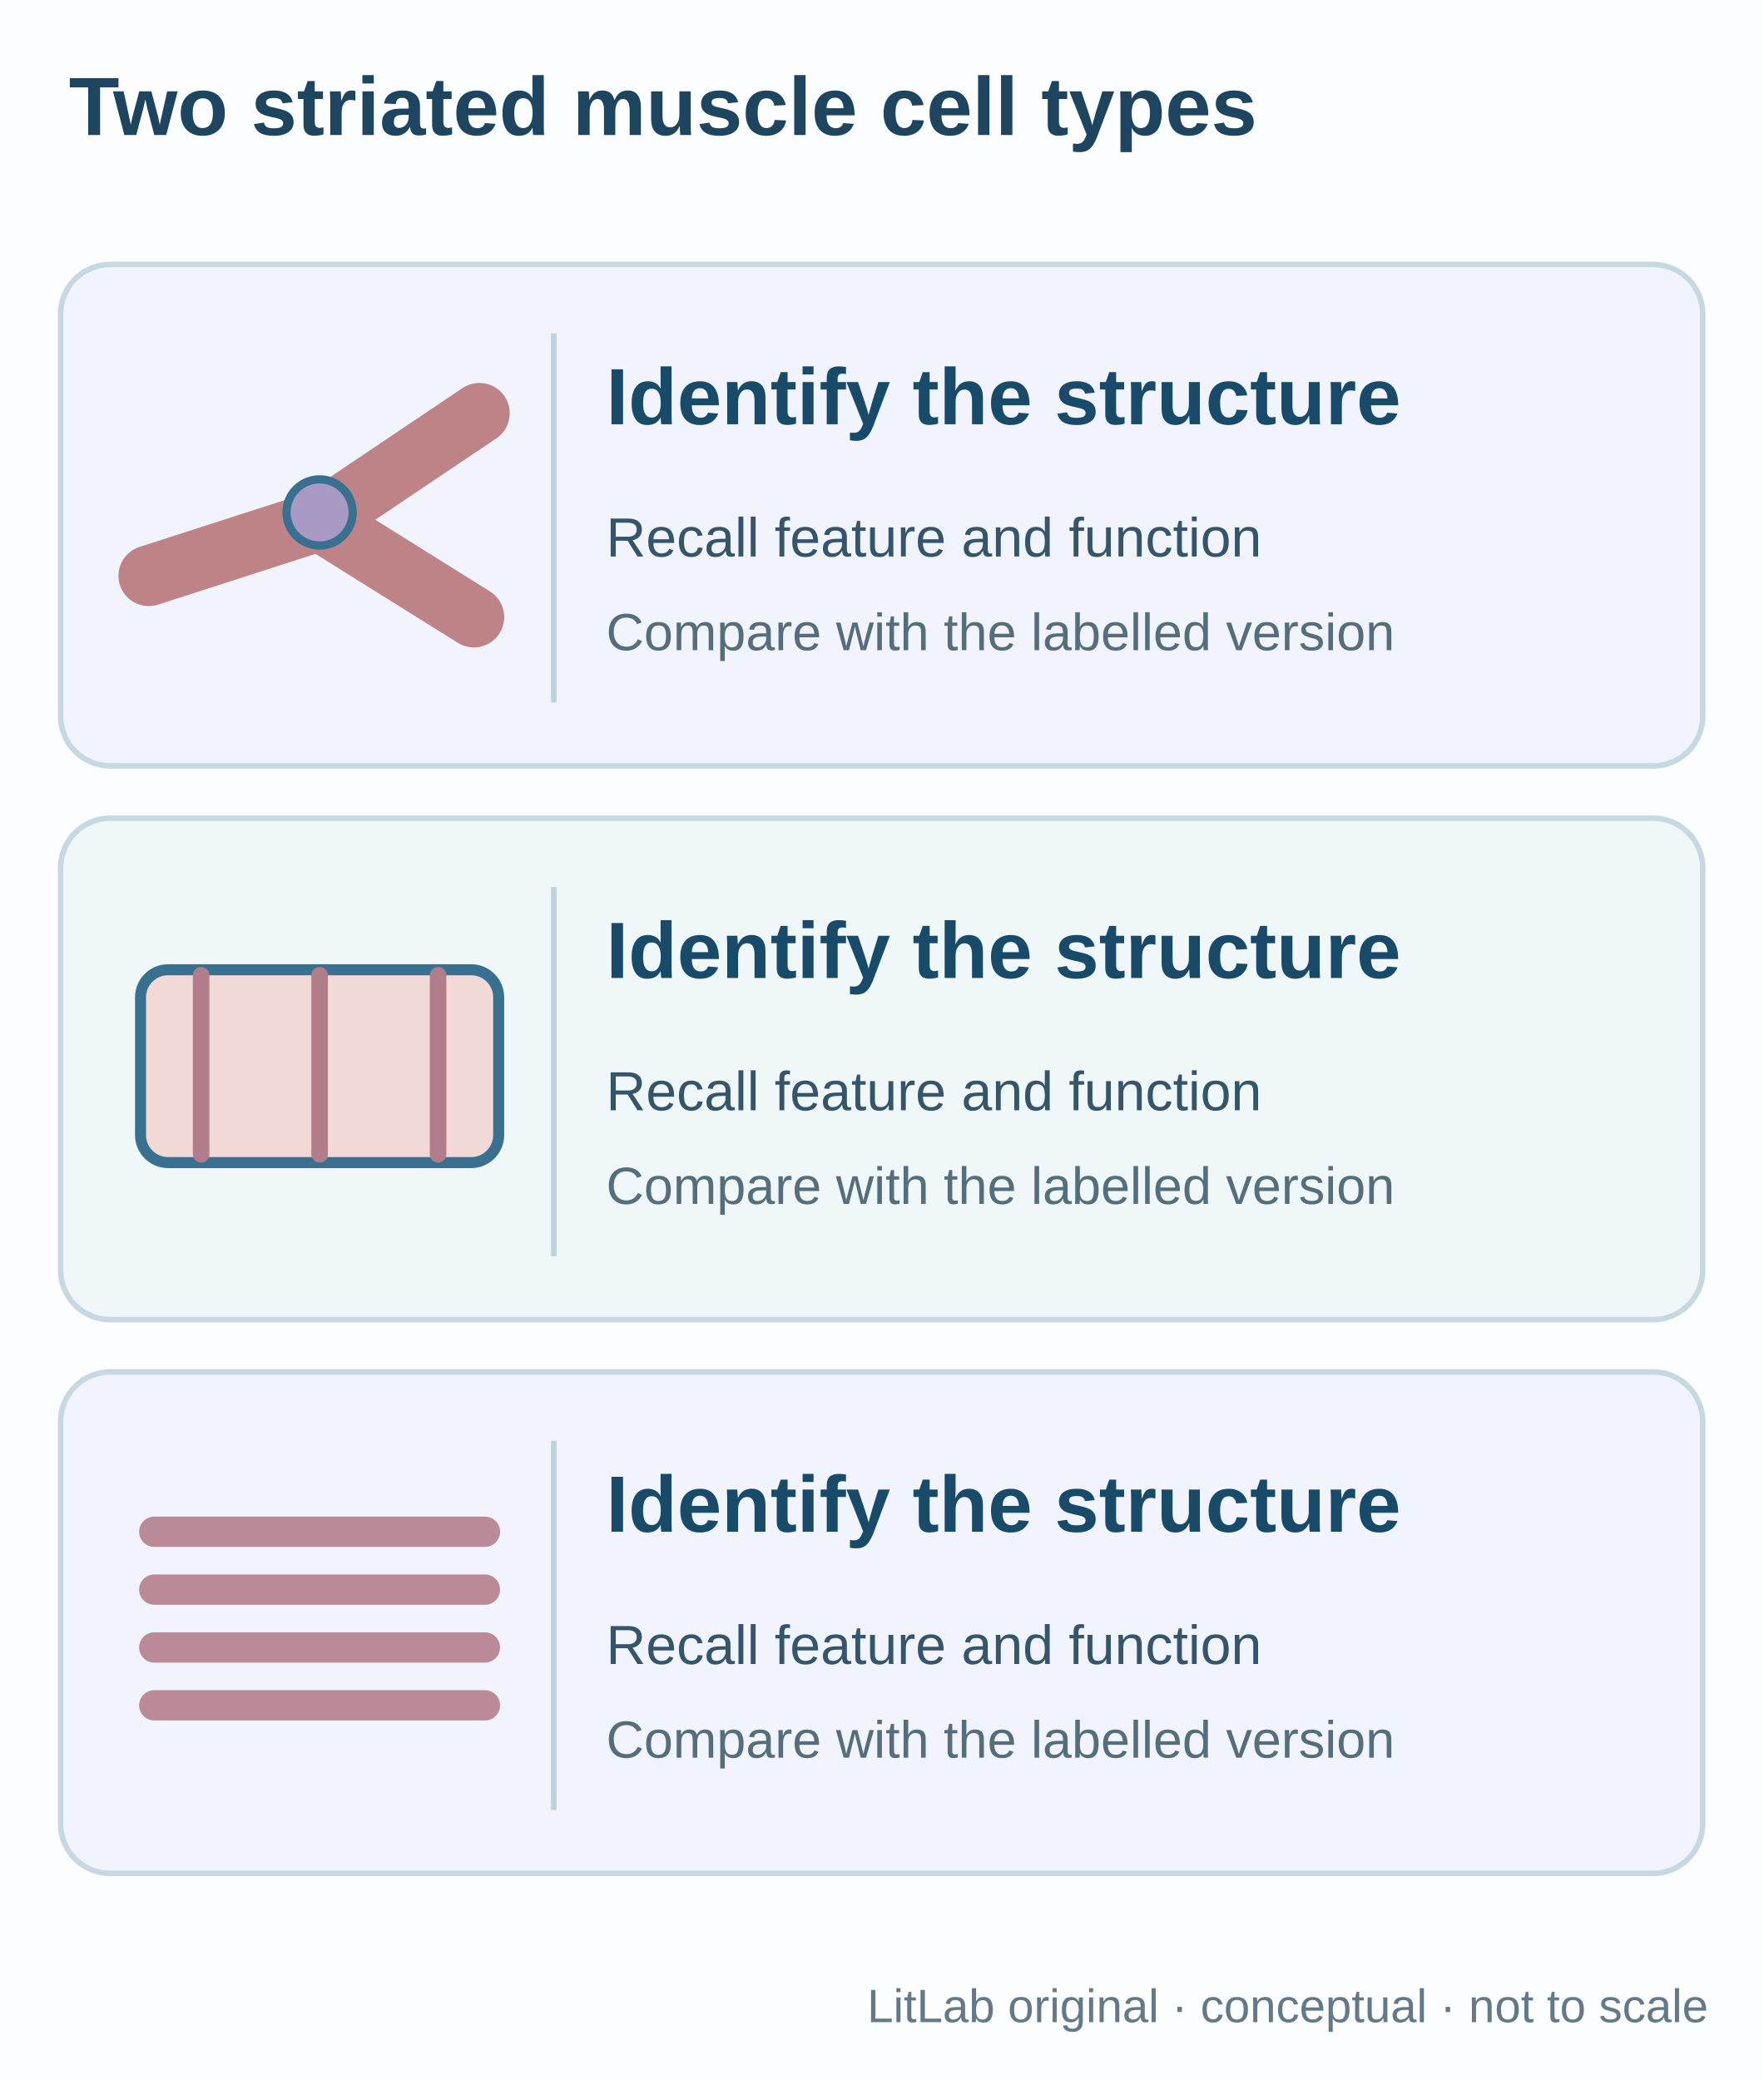
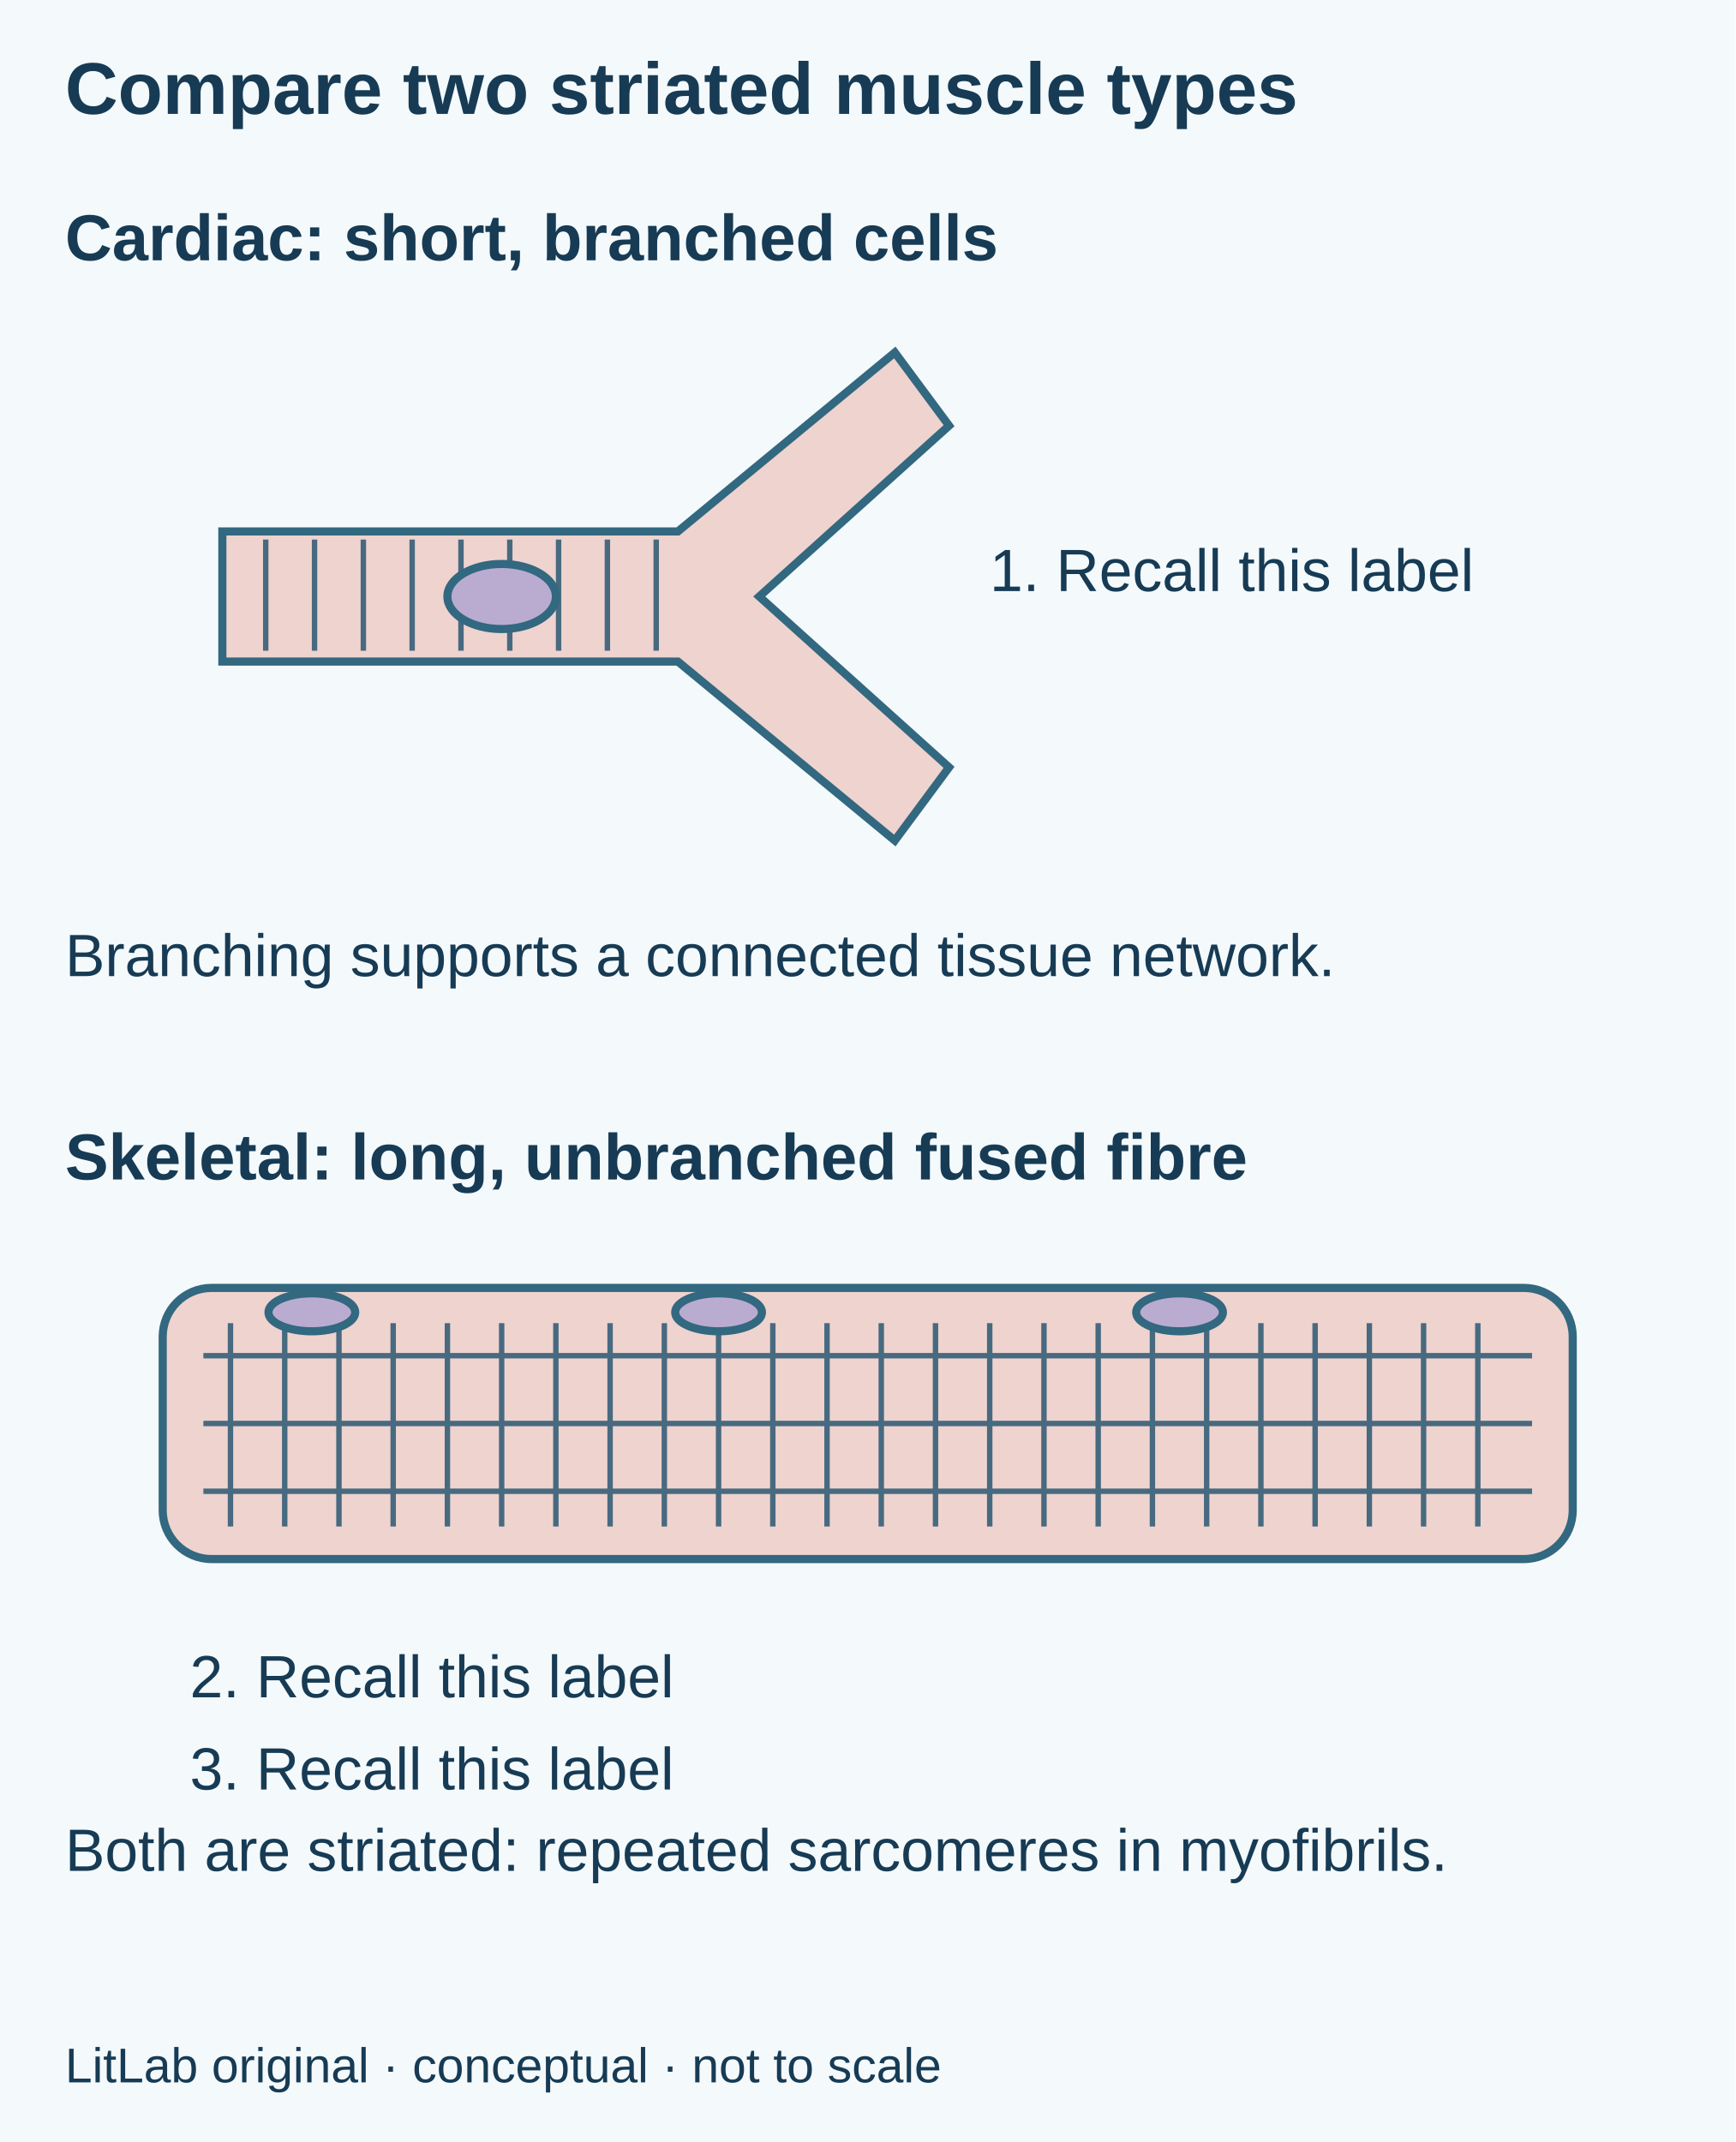
- <svg xmlns="http://www.w3.org/2000/svg" viewBox="0 0 640 755">
-   <rect width="640" height="755" fill="#fbfdff" />
-   <text x="25" y="49" font-family="Arial" font-size="30" font-weight="bold" fill="#1e4560">Two striated muscle cell types</text>
-   <rect x="22" y="96" width="596" height="182" rx="18" fill="#f1f4fc" stroke="#c6d8e2" stroke-width="2" />
-   <path d="M54 209 L116 189 L174 150 M116 189 L172 224" fill="none" stroke="#bd8387" stroke-width="22" stroke-linecap="round" />
-   <circle cx="116" cy="186" r="12" fill="#a99ac5" stroke="#37718f" stroke-width="3" />
-   <path d="M201 121 v134" stroke="#bdd2dc" stroke-width="2" />
-   <text x="220" y="154" font-family="Arial" font-size="29" font-weight="bold" fill="#184a69">Identify the structure</text>
-   <text x="220" y="202" font-family="Arial" font-size="20" fill="#34556b">Recall feature and function</text>
-   <text x="220" y="236" font-family="Arial" font-size="19" fill="#546e7d">Compare with the labelled version</text>
-   <rect x="22" y="297" width="596" height="182" rx="18" fill="#eff7f8" stroke="#c6d8e2" stroke-width="2" />
-   <rect x="51" y="352" width="130" height="70" rx="10" fill="#f1d9d6" stroke="#37718f" stroke-width="4" />
-   <path d="M73 354 v65" fill="none" stroke="#b17d8b" stroke-width="6" stroke-linecap="round" />
-   <path d="M116 354 v65" fill="none" stroke="#b17d8b" stroke-width="6" stroke-linecap="round" />
-   <path d="M159 354 v65" fill="none" stroke="#b17d8b" stroke-width="6" stroke-linecap="round" />
-   <path d="M201 322 v134" stroke="#bdd2dc" stroke-width="2" />
-   <text x="220" y="355" font-family="Arial" font-size="29" font-weight="bold" fill="#184a69">Identify the structure</text>
-   <text x="220" y="403" font-family="Arial" font-size="20" fill="#34556b">Recall feature and function</text>
-   <text x="220" y="437" font-family="Arial" font-size="19" fill="#546e7d">Compare with the labelled version</text>
-   <rect x="22" y="498" width="596" height="182" rx="18" fill="#f1f4fc" stroke="#c6d8e2" stroke-width="2" />
-   <path d="M56 556 h120" fill="none" stroke="#ba8b96" stroke-width="11" stroke-linecap="round" />
-   <path d="M56 577 h120" fill="none" stroke="#ba8b96" stroke-width="11" stroke-linecap="round" />
-   <path d="M56 598 h120" fill="none" stroke="#ba8b96" stroke-width="11" stroke-linecap="round" />
-   <path d="M56 619 h120" fill="none" stroke="#ba8b96" stroke-width="11" stroke-linecap="round" />
-   <path d="M201 523 v134" stroke="#bdd2dc" stroke-width="2" />
-   <text x="220" y="556" font-family="Arial" font-size="29" font-weight="bold" fill="#184a69">Identify the structure</text>
-   <text x="220" y="604" font-family="Arial" font-size="20" fill="#34556b">Recall feature and function</text>
-   <text x="220" y="638" font-family="Arial" font-size="19" fill="#546e7d">Compare with the labelled version</text>
-   <text x="620" y="734" text-anchor="end" font-family="Arial" font-size="17" fill="#63798a">LitLab original · conceptual · not to scale</text>
+ <svg xmlns="http://www.w3.org/2000/svg" viewBox="0 0 640 790" role="img" aria-labelledby="title desc">
+   <defs>
+     <marker id="arrow" viewBox="0 0 10 10" refX="9" refY="5" markerWidth="7" markerHeight="7" orient="auto">
+       <path d="M0 0 L10 5 L0 10 Z" fill="#326880" />
+     </marker>
+   </defs>
+   <rect width="640" height="790" fill="#f4f9fc" />
+   <text x="24" y="42" font-family="Arial,sans-serif" font-size="27" font-weight="bold" fill="#173b54">Compare two striated muscle types</text>
+   <path d="M82 196 H250 L330 130 L350 157 L280 220 L350 283 L330 310 L250 244 H82 Z" fill="#efd3ce" stroke="#326880" stroke-width="3" />
+   <path d="M98 199 L98 240" fill="none" stroke="#476a80" stroke-width="2" />
+   <path d="M116 199 L116 240" fill="none" stroke="#476a80" stroke-width="2" />
+   <path d="M134 199 L134 240" fill="none" stroke="#476a80" stroke-width="2" />
+   <path d="M152 199 L152 240" fill="none" stroke="#476a80" stroke-width="2" />
+   <path d="M170 199 L170 240" fill="none" stroke="#476a80" stroke-width="2" />
+   <path d="M188 199 L188 240" fill="none" stroke="#476a80" stroke-width="2" />
+   <path d="M206 199 L206 240" fill="none" stroke="#476a80" stroke-width="2" />
+   <path d="M224 199 L224 240" fill="none" stroke="#476a80" stroke-width="2" />
+   <path d="M242 199 L242 240" fill="none" stroke="#476a80" stroke-width="2" />
+   <ellipse cx="185" cy="220" rx="20" ry="12" fill="#baacd0" stroke="#326880" stroke-width="3" />
+   <text x="24" y="96" font-family="Arial,sans-serif" font-size="24" font-weight="bold" fill="#173b54">Cardiac: short, branched cells</text>
+   <text x="24" y="360" font-family="Arial,sans-serif" font-size="22" font-weight="normal" fill="#173b54">Branching supports a connected tissue network.</text>
+   <rect x="60" y="475" width="520" height="100" rx="18" fill="#efd3ce" stroke="#326880" stroke-width="3" />
+   <path d="M75 500 L565 500" fill="none" stroke="#476a80" stroke-width="2" />
+   <path d="M75 525 L565 525" fill="none" stroke="#476a80" stroke-width="2" />
+   <path d="M75 550 L565 550" fill="none" stroke="#476a80" stroke-width="2" />
+   <path d="M85 488 L85 563" fill="none" stroke="#476a80" stroke-width="2" />
+   <path d="M105 488 L105 563" fill="none" stroke="#476a80" stroke-width="2" />
+   <path d="M125 488 L125 563" fill="none" stroke="#476a80" stroke-width="2" />
+   <path d="M145 488 L145 563" fill="none" stroke="#476a80" stroke-width="2" />
+   <path d="M165 488 L165 563" fill="none" stroke="#476a80" stroke-width="2" />
+   <path d="M185 488 L185 563" fill="none" stroke="#476a80" stroke-width="2" />
+   <path d="M205 488 L205 563" fill="none" stroke="#476a80" stroke-width="2" />
+   <path d="M225 488 L225 563" fill="none" stroke="#476a80" stroke-width="2" />
+   <path d="M245 488 L245 563" fill="none" stroke="#476a80" stroke-width="2" />
+   <path d="M265 488 L265 563" fill="none" stroke="#476a80" stroke-width="2" />
+   <path d="M285 488 L285 563" fill="none" stroke="#476a80" stroke-width="2" />
+   <path d="M305 488 L305 563" fill="none" stroke="#476a80" stroke-width="2" />
+   <path d="M325 488 L325 563" fill="none" stroke="#476a80" stroke-width="2" />
+   <path d="M345 488 L345 563" fill="none" stroke="#476a80" stroke-width="2" />
+   <path d="M365 488 L365 563" fill="none" stroke="#476a80" stroke-width="2" />
+   <path d="M385 488 L385 563" fill="none" stroke="#476a80" stroke-width="2" />
+   <path d="M405 488 L405 563" fill="none" stroke="#476a80" stroke-width="2" />
+   <path d="M425 488 L425 563" fill="none" stroke="#476a80" stroke-width="2" />
+   <path d="M445 488 L445 563" fill="none" stroke="#476a80" stroke-width="2" />
+   <path d="M465 488 L465 563" fill="none" stroke="#476a80" stroke-width="2" />
+   <path d="M485 488 L485 563" fill="none" stroke="#476a80" stroke-width="2" />
+   <path d="M505 488 L505 563" fill="none" stroke="#476a80" stroke-width="2" />
+   <path d="M525 488 L525 563" fill="none" stroke="#476a80" stroke-width="2" />
+   <path d="M545 488 L545 563" fill="none" stroke="#476a80" stroke-width="2" />
+   <ellipse cx="115" cy="484" rx="16" ry="7" fill="#baacd0" stroke="#326880" stroke-width="3" />
+   <ellipse cx="265" cy="484" rx="16" ry="7" fill="#baacd0" stroke="#326880" stroke-width="3" />
+   <ellipse cx="435" cy="484" rx="16" ry="7" fill="#baacd0" stroke="#326880" stroke-width="3" />
+   <text x="24" y="435" font-family="Arial,sans-serif" font-size="24" font-weight="bold" fill="#173b54">Skeletal: long, unbranched fused fibre</text>
+   <text x="24" y="690" font-family="Arial,sans-serif" font-size="22" font-weight="normal" fill="#173b54">Both are striated: repeated sarcomeres in myofibrils.</text>
+   <text x="365" y="218" font-family="Arial,sans-serif" font-size="22" font-weight="normal" fill="#173b54">1. Recall this label</text>
+   <text x="70" y="626" font-family="Arial,sans-serif" font-size="22" font-weight="normal" fill="#173b54">2. Recall this label</text>
+   <text x="70" y="660" font-family="Arial,sans-serif" font-size="22" font-weight="normal" fill="#173b54">3. Recall this label</text>
+   <text x="24" y="768" font-family="Arial,sans-serif" font-size="18" font-weight="normal" fill="#173b54">LitLab original · conceptual · not to scale</text>
</svg>
